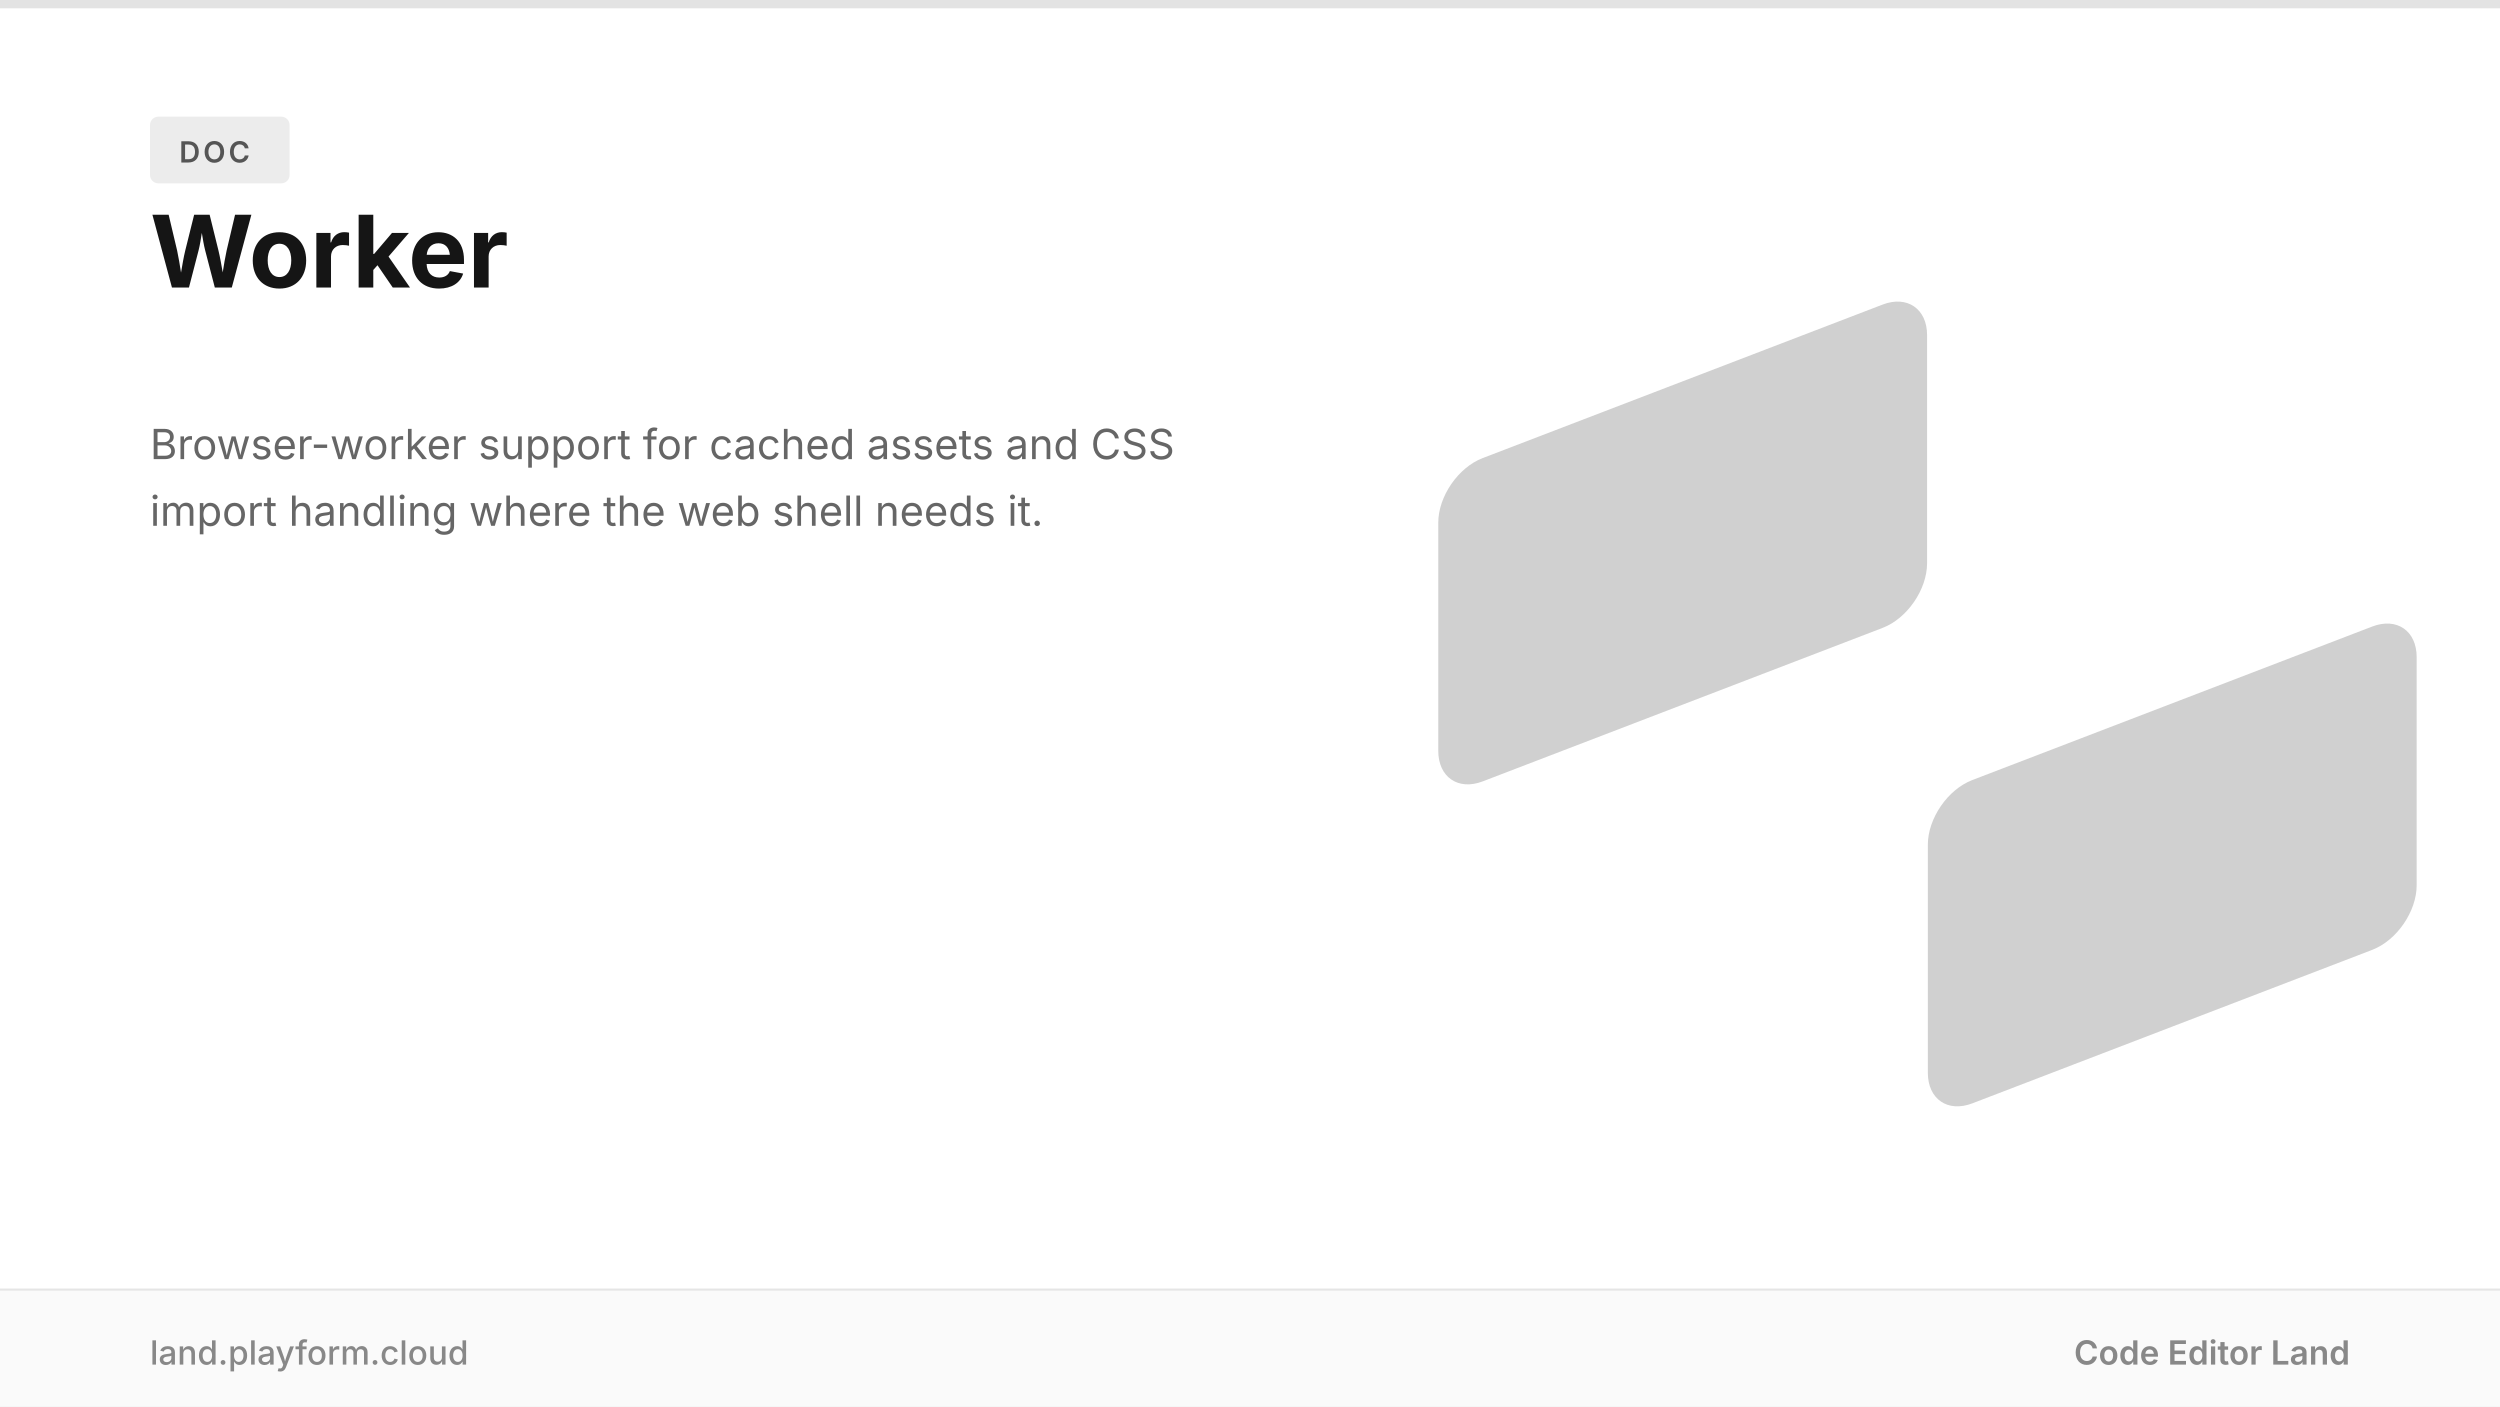
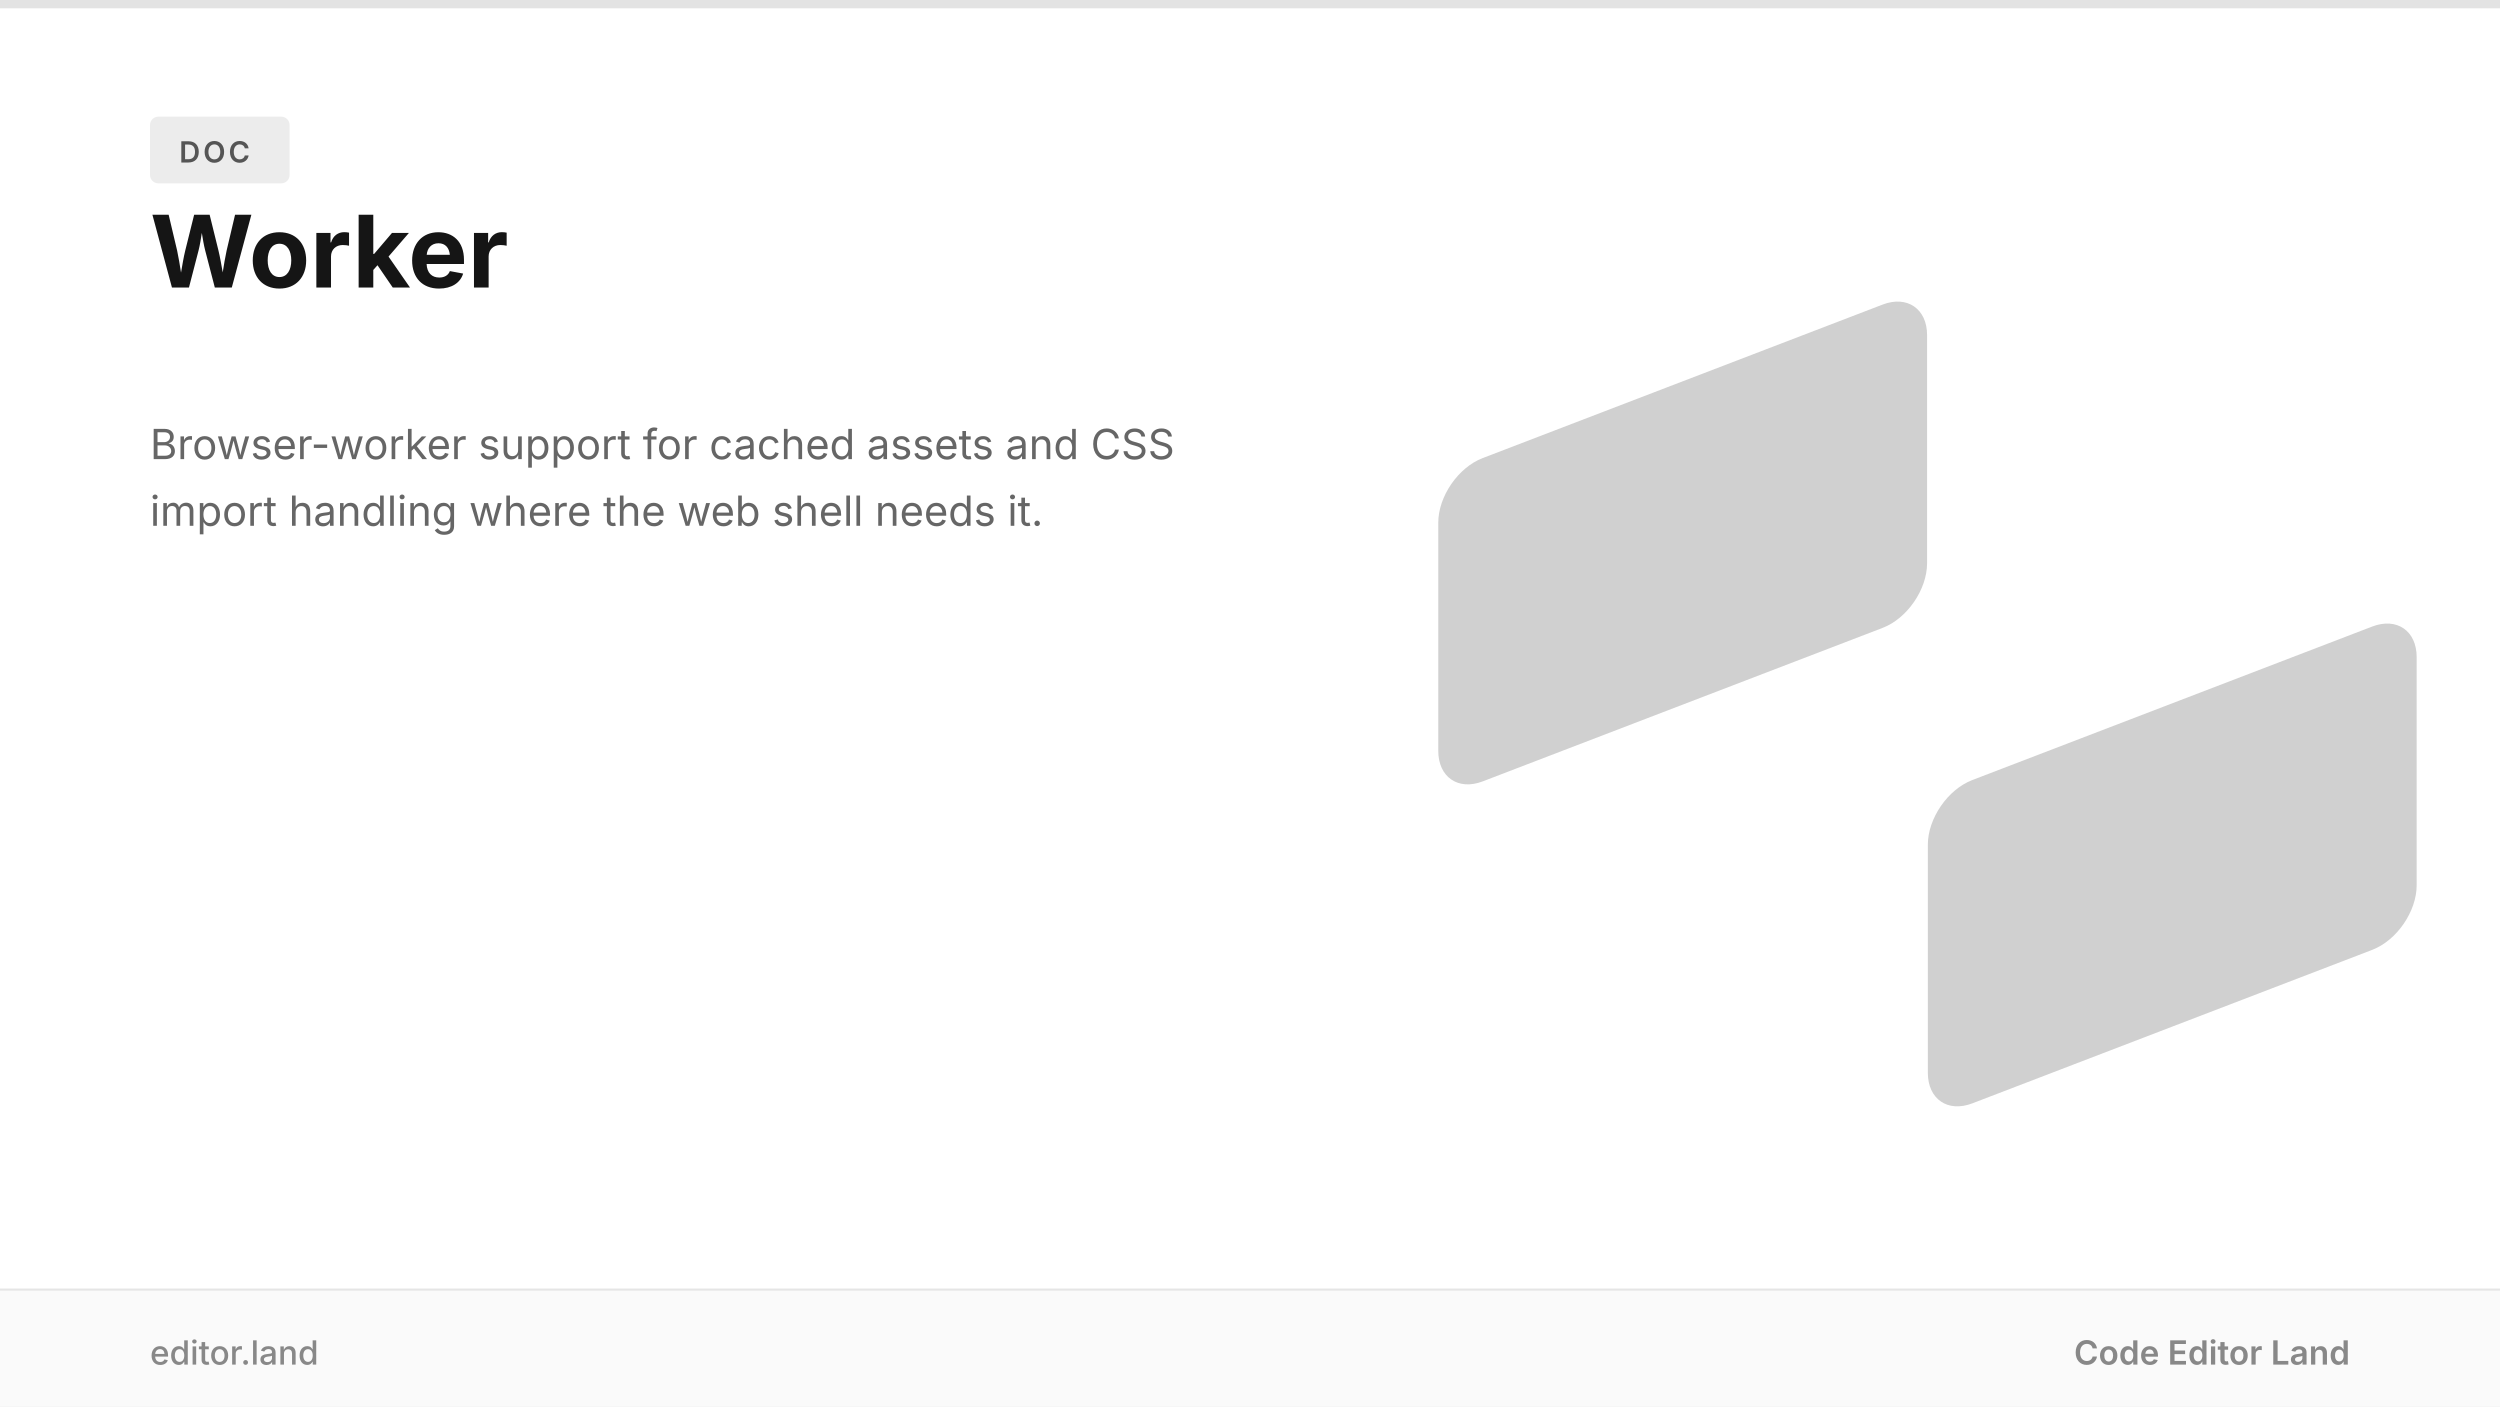
<svg xmlns="http://www.w3.org/2000/svg" width="1200" height="675" viewBox="0 0 1200 675">
  <path fill="#fff" d="M0 0h1200v675H0z" />
  <path fill="#151515" fill-opacity=".12" d="M0 0h1200v4H0z" />
  <rect width="1005.28" height="620.771" fill="#151515" fill-opacity=".2" rx="91.389" transform="matrix(-.2334 .08959 0 .25 925 138)" />
  <rect width="1005.28" height="620.771" fill="#151515" fill-opacity=".2" rx="91.389" transform="matrix(-.2334 .08959 0 .25 1160 292.55)" />
  <rect width="67" height="32" x="72" y="56" fill="#151515" fill-opacity=".08" rx="4" />
  <text x="86" y="78" fill="#555" font-family="system-ui, -apple-system, 'Segoe UI', sans-serif" font-size="14" font-weight="600" letter-spacing=".1em">DOC</text>
  <text x="72" y="138" fill="#151515" font-family="system-ui, -apple-system, 'Segoe UI', sans-serif" font-size="48" font-weight="700">Worker</text>
  <text x="72" y="220.4" fill="#666" font-family="system-ui, -apple-system, 'Segoe UI', sans-serif" font-size="20" font-weight="400">Browser-worker support for cached assets and CSS</text>
  <text x="72" y="252.4" fill="#666" font-family="system-ui, -apple-system, 'Segoe UI', sans-serif" font-size="20" font-weight="400">import handling where the web shell needs it.</text>
  <path fill="#fafafa" d="M0 619h1200v56H0z" />
  <path stroke="#e5e5e5" d="M0 619h1200" />
-   <text x="72" y="655" fill="#888" font-family="system-ui, -apple-system, 'Segoe UI', sans-serif" font-size="16" font-weight="500">land.playform.cloud</text>
+   <text x="72" y="655" fill="#888" font-family="system-ui, -apple-system, 'Segoe UI', sans-serif" font-size="16" font-weight="500">editor.land</text>
  <text x="1128" y="655" fill="#888" font-family="system-ui, -apple-system, 'Segoe UI', sans-serif" font-size="16" font-weight="600" text-anchor="end">Code Editor Land</text>
</svg>
